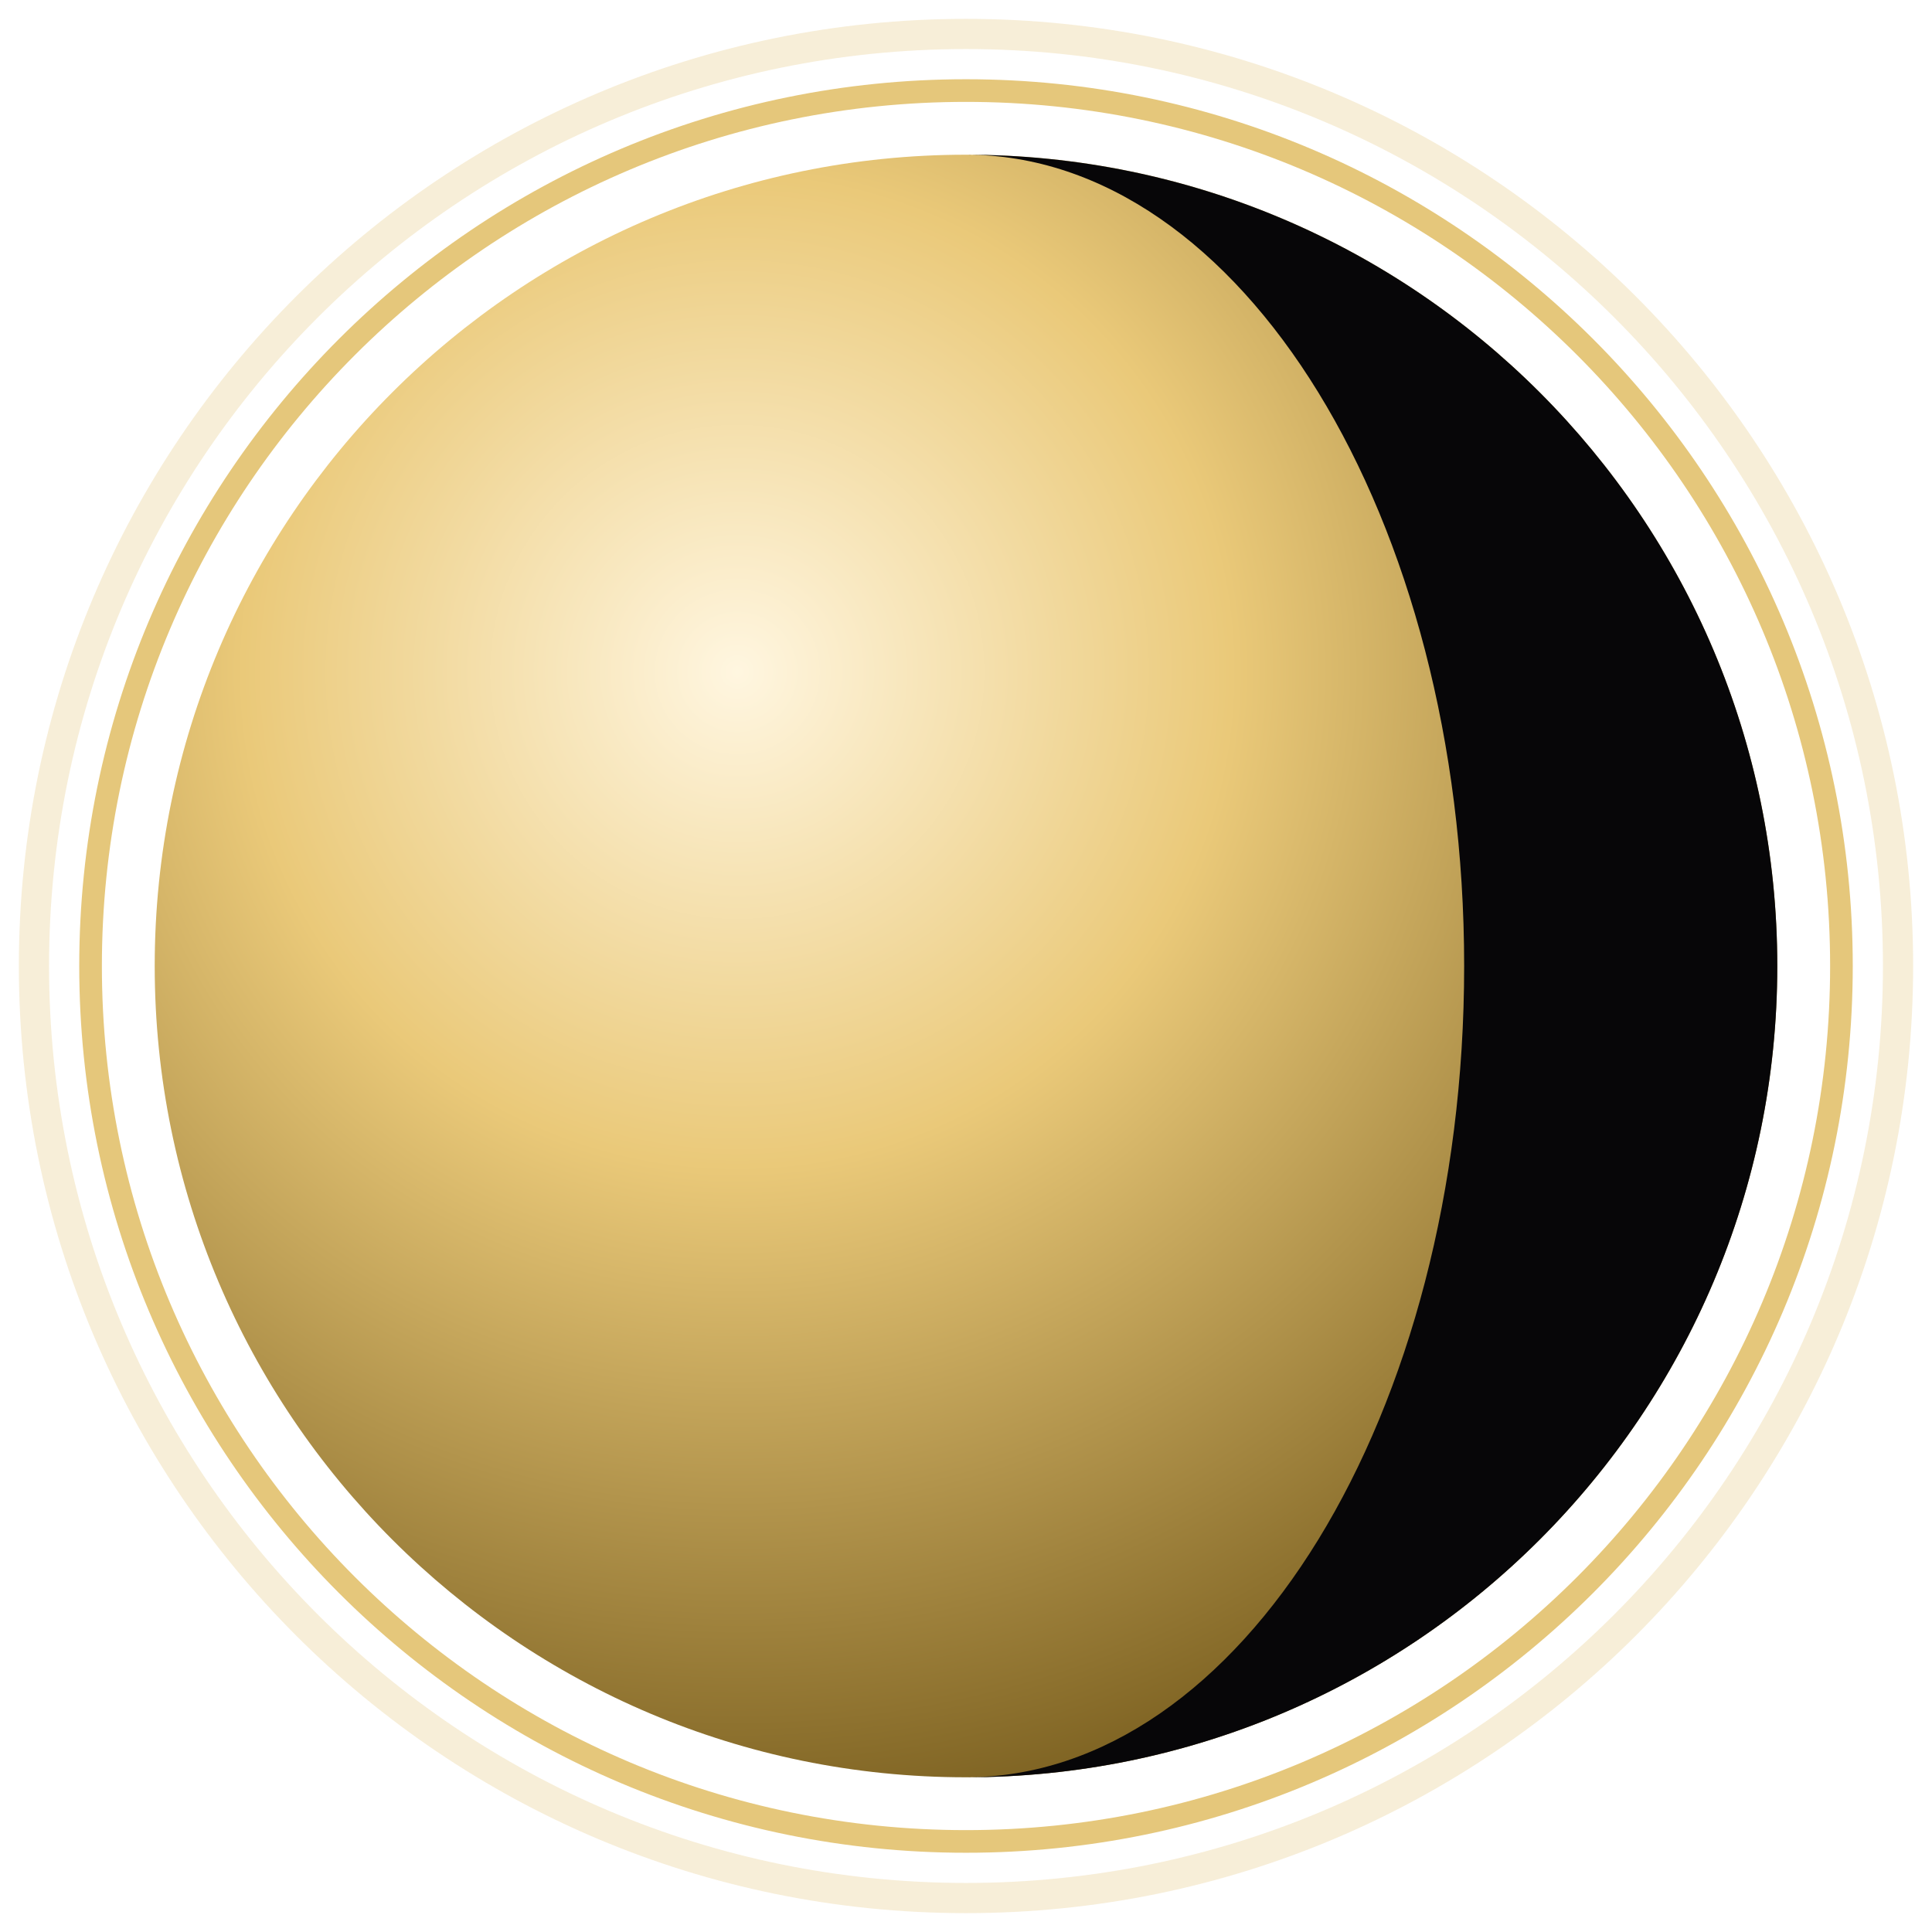
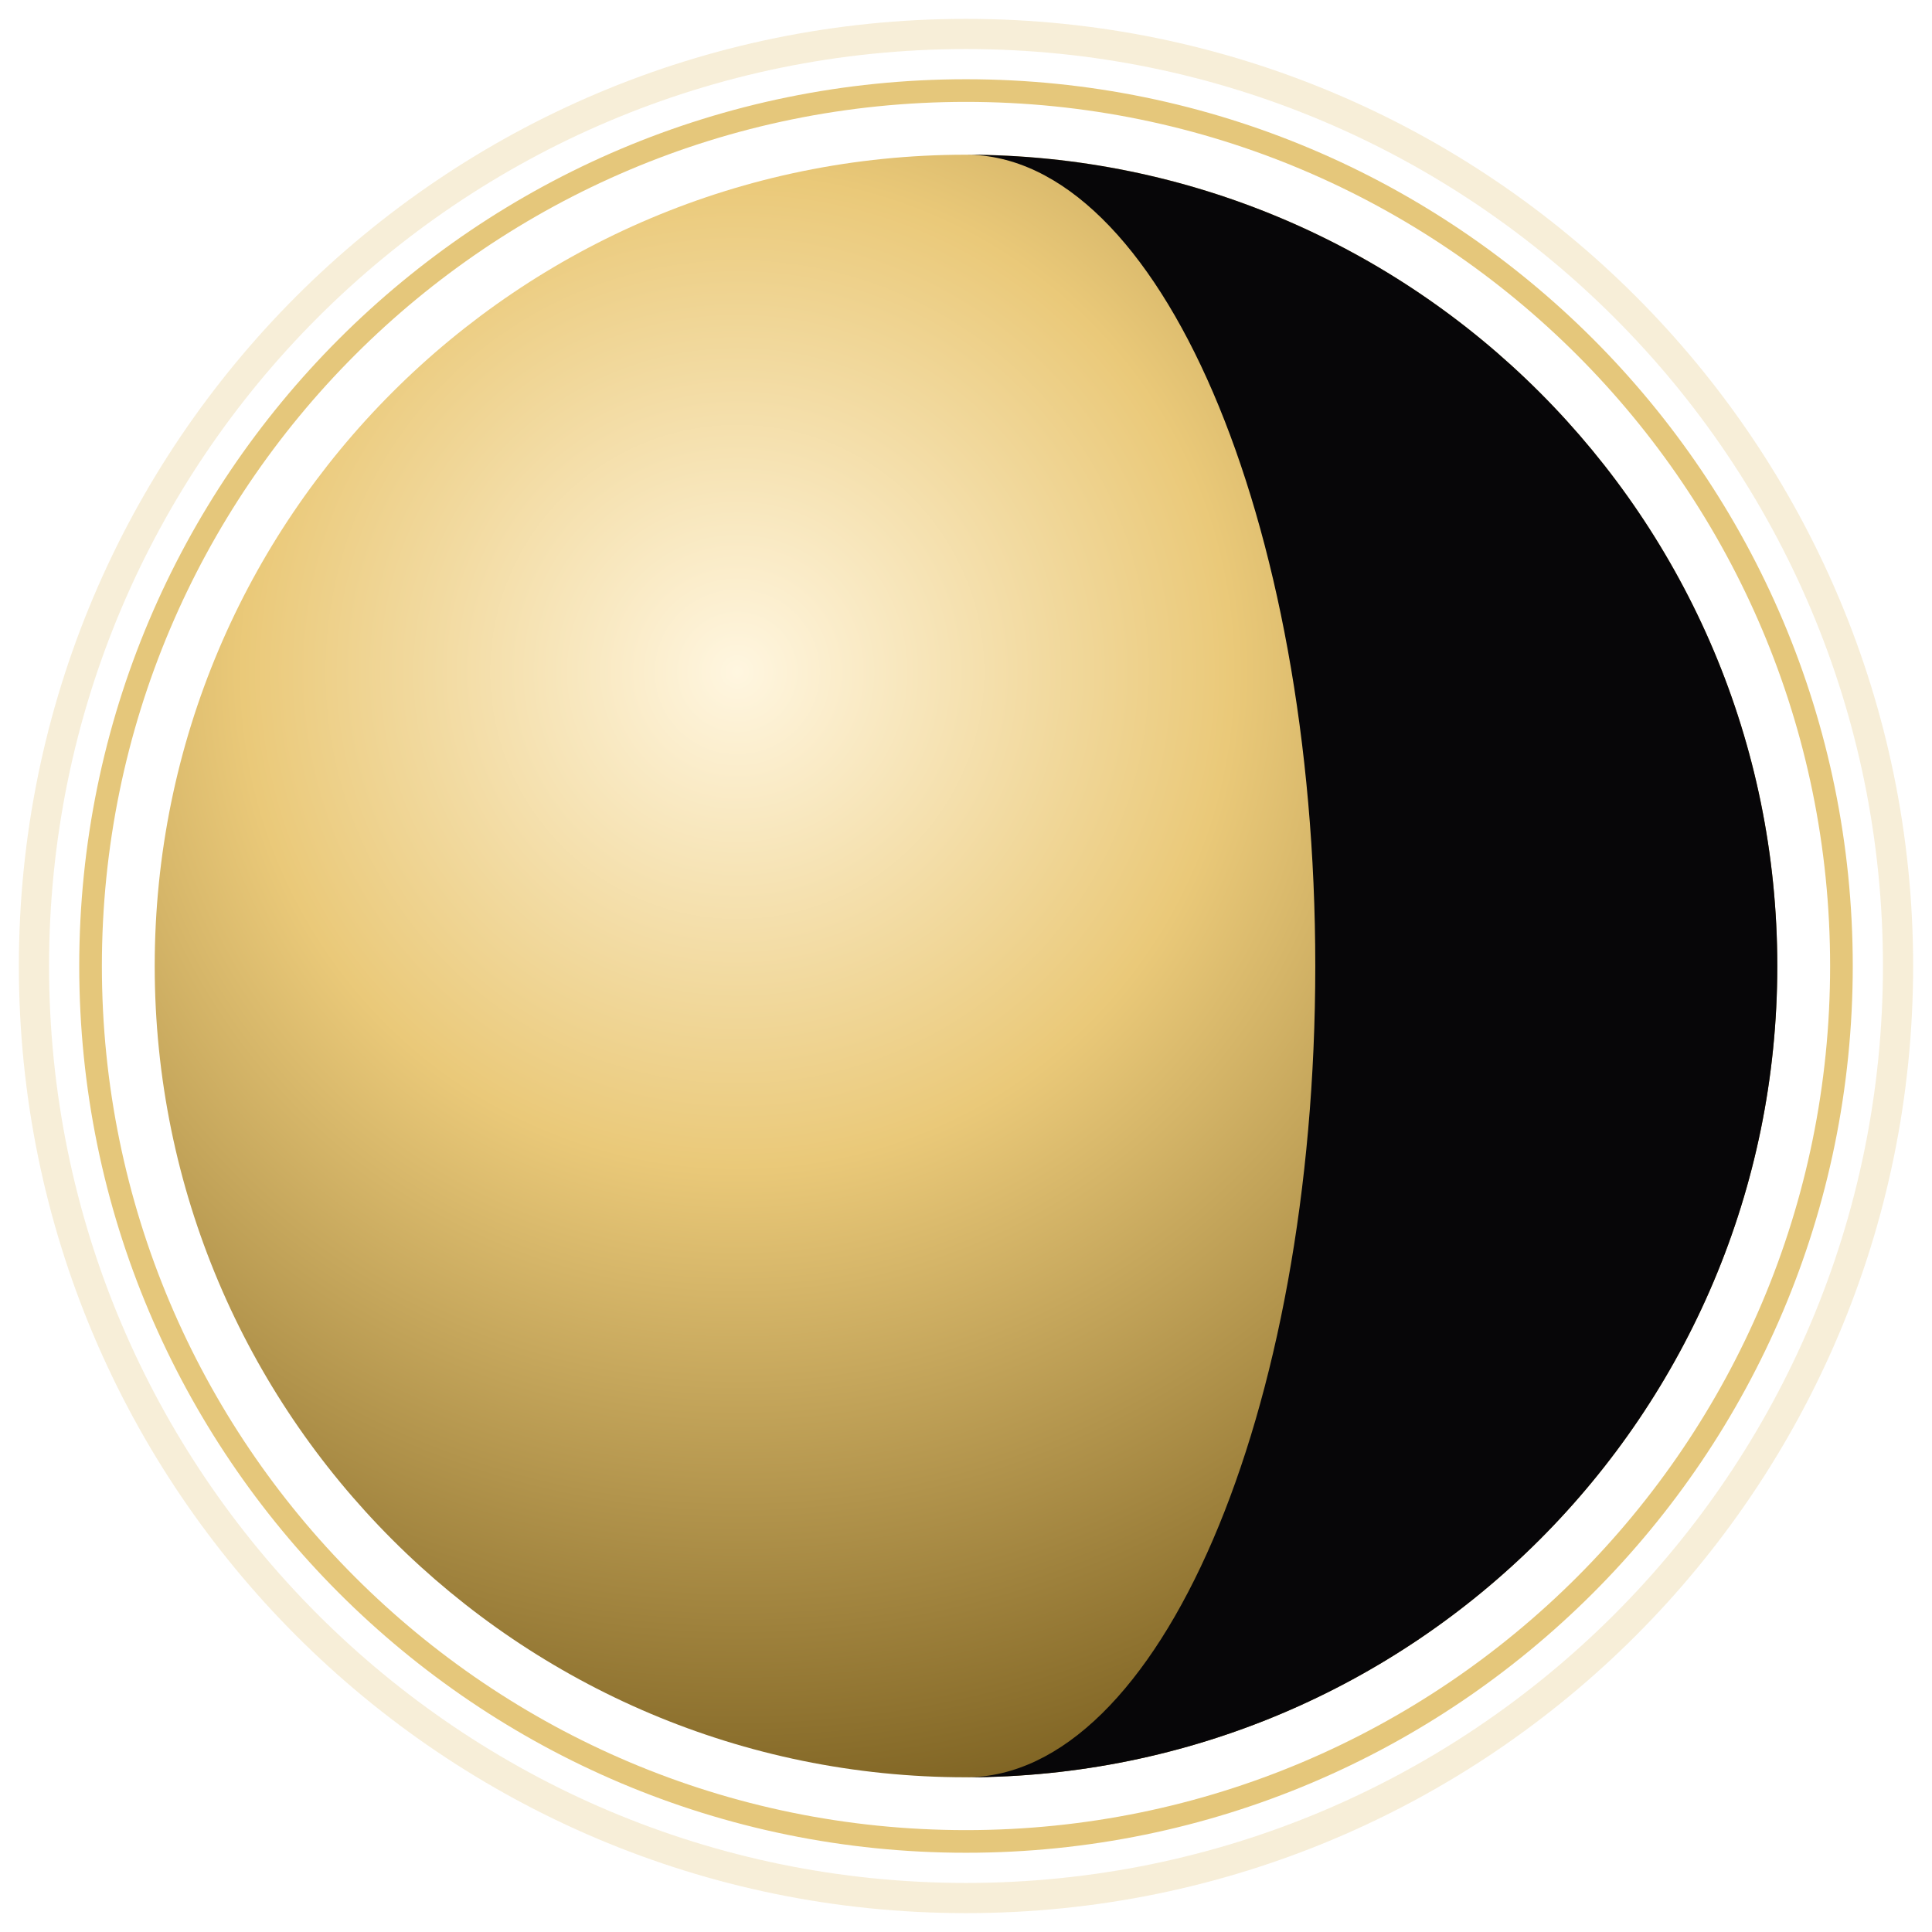
<svg xmlns="http://www.w3.org/2000/svg" viewBox="0 0 512 512" width="512" height="512">
  <defs>
    <radialGradient id="moonGold" cx="36%" cy="32%" r="72%">
      <stop offset="0%" stop-color="#FFF6E0" />
      <stop offset="42%" stop-color="#EAC979" />
      <stop offset="100%" stop-color="#7A5F1F" />
    </radialGradient>
  </defs>
  <circle cx="256" cy="256" r="215" fill="url(#moonGold)" />
-   <path d="M 256 41 A 215 215 0 0 1 256 471 A 132.016 215 0 0 0 256 41 Z" fill="#070608" fill-opacity="1.0" />
+   <path d="M 256 41 A 215 215 0 0 1 256 471 A 92.563 215 0 0 0 256 41 Z" fill="#070608" fill-opacity="1.0" />
  <circle cx="256" cy="256" r="247" fill="none" stroke="#E5C77B" stroke-opacity="0.3" stroke-width="8.0" />
  <circle cx="256" cy="256" r="232" fill="none" stroke="#E5C77B" stroke-opacity="1.0" stroke-width="6.0" />
</svg>
